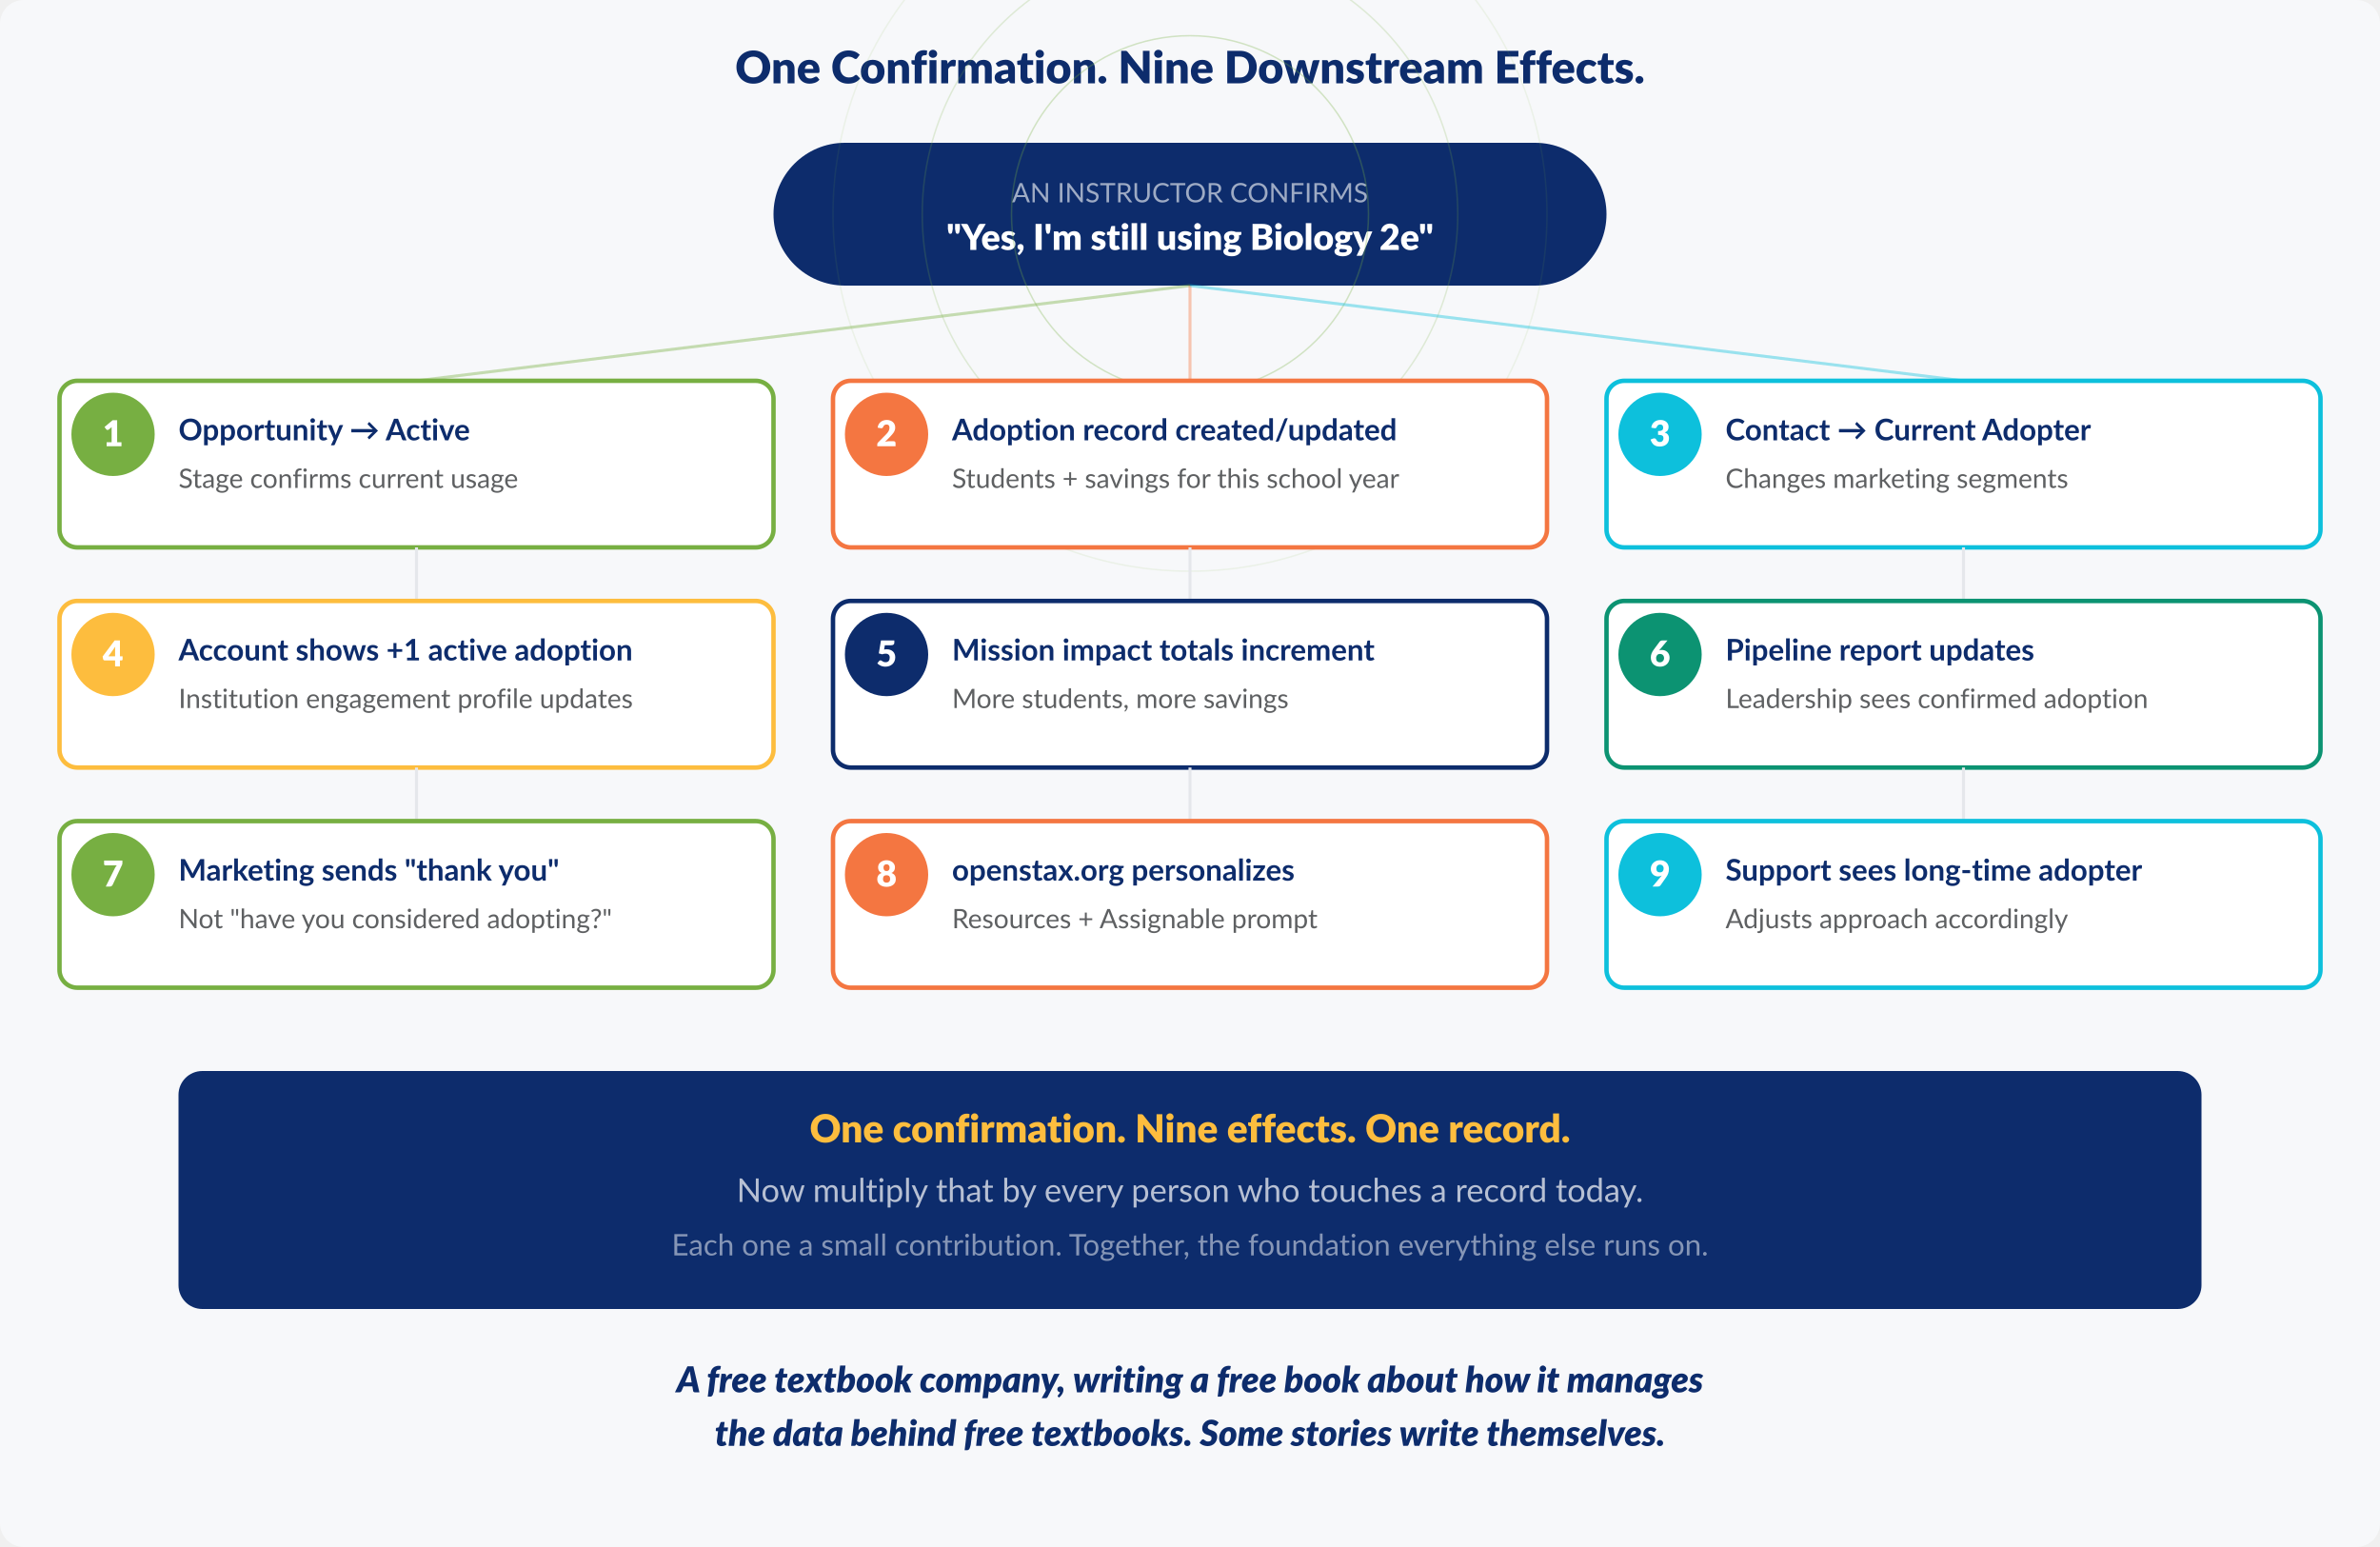
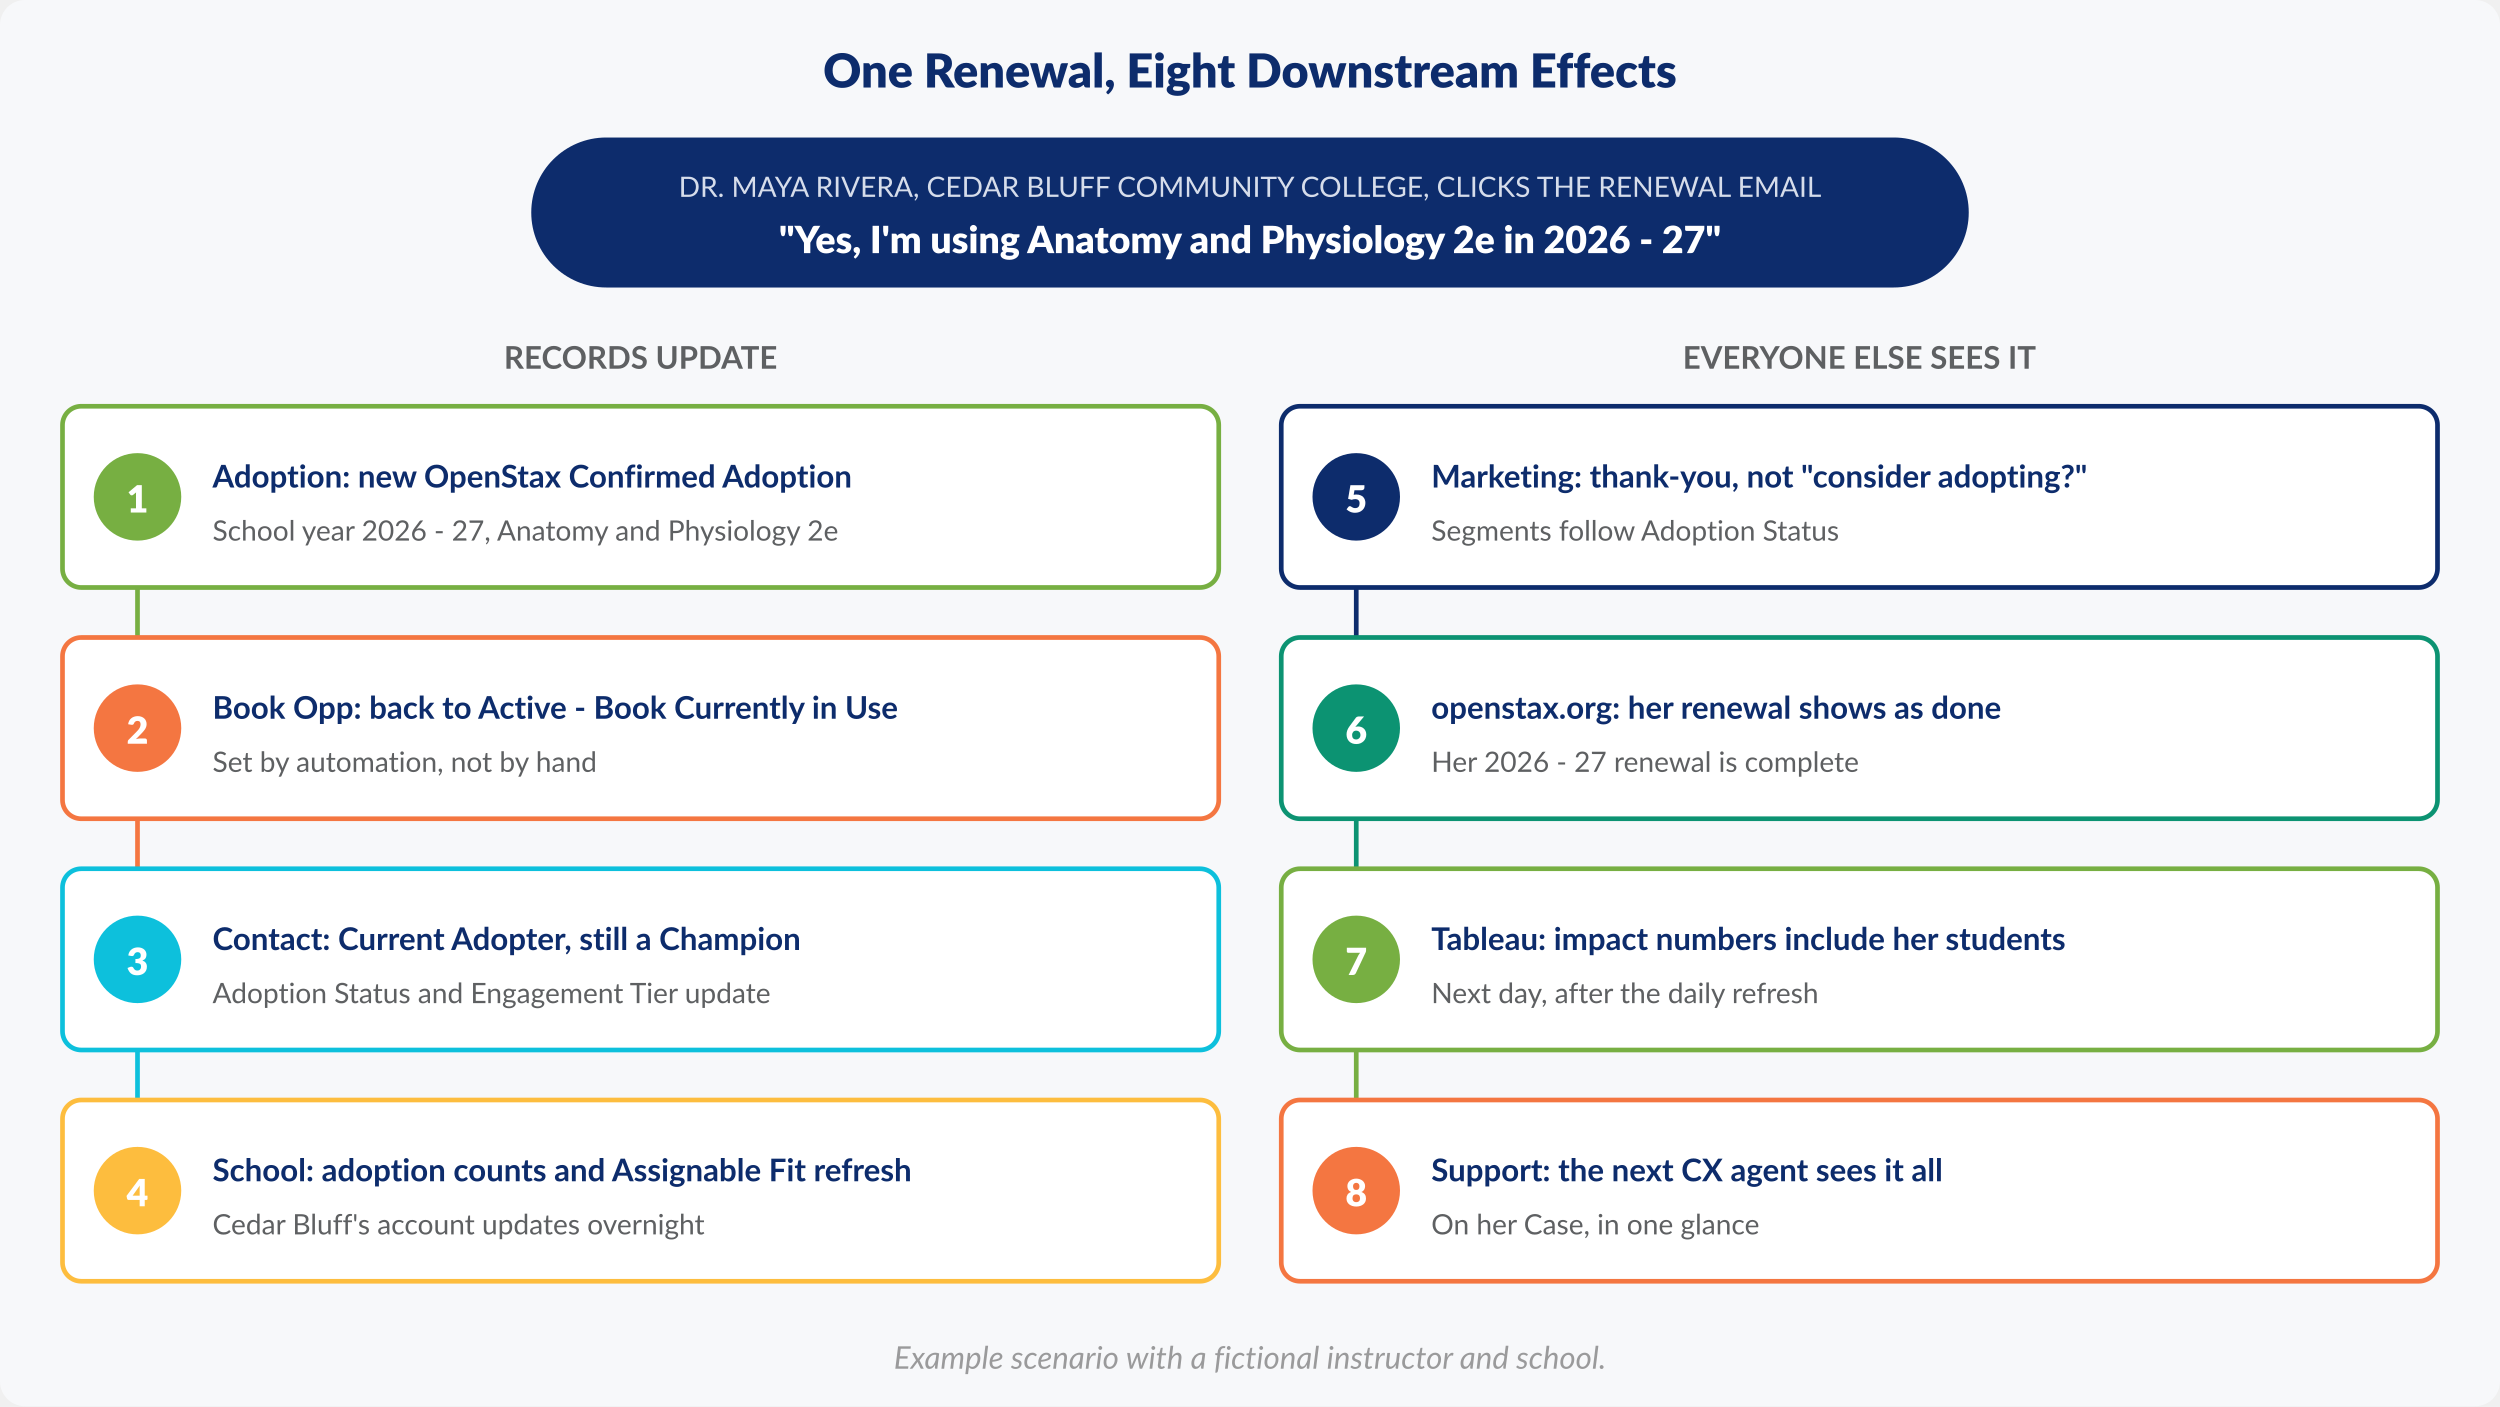
- <svg xmlns="http://www.w3.org/2000/svg" viewBox="0 0 800 520" font-family="Lato, -apple-system, sans-serif">
-   <rect width="800" height="520" fill="#F7F8FA" rx="8" />
-   <text x="400" y="28" fill="#0D2C6C" font-size="15" font-weight="900" text-anchor="middle">One Confirmation. Nine Downstream Effects.</text>
-   <rect x="260" y="48" width="280" height="48" rx="24" fill="#0D2C6C" />
-   <text x="400" y="68" fill="rgba(255,255,255,0.6)" font-size="9" text-anchor="middle">AN INSTRUCTOR CONFIRMS</text>
-   <text x="400" y="84" fill="#fff" font-size="12" font-weight="900" text-anchor="middle">"Yes, I'm still using Biology 2e"</text>
-   <circle cx="400" cy="72" r="60" fill="none" stroke="#77AF42" stroke-width="0.5" opacity="0.3" />
-   <circle cx="400" cy="72" r="90" fill="none" stroke="#77AF42" stroke-width="0.5" opacity="0.2" />
-   <circle cx="400" cy="72" r="120" fill="none" stroke="#77AF42" stroke-width="0.5" opacity="0.1" />
-   <line x1="400" y1="96" x2="140" y2="128" stroke="#77AF42" stroke-width="1" opacity="0.4" />
-   <line x1="400" y1="96" x2="400" y2="128" stroke="#F47641" stroke-width="1" opacity="0.4" />
-   <line x1="400" y1="96" x2="660" y2="128" stroke="#0DC0DC" stroke-width="1" opacity="0.4" />
-   <rect x="20" y="128" width="240" height="56" rx="6" fill="#fff" stroke="#77AF42" stroke-width="1.5" />
-   <rect x="24" y="132" width="28" height="28" rx="14" fill="#77AF42" />
-   <text x="38" y="150" fill="#fff" font-size="12" font-weight="900" text-anchor="middle">1</text>
-   <text x="60" y="148" fill="#0D2C6C" font-size="10" font-weight="700">Opportunity → Active</text>
-   <text x="60" y="164" fill="#5E6062" font-size="9">Stage confirms current usage</text>
-   <rect x="280" y="128" width="240" height="56" rx="6" fill="#fff" stroke="#F47641" stroke-width="1.5" />
-   <rect x="284" y="132" width="28" height="28" rx="14" fill="#F47641" />
-   <text x="298" y="150" fill="#fff" font-size="12" font-weight="900" text-anchor="middle">2</text>
-   <text x="320" y="148" fill="#0D2C6C" font-size="10" font-weight="700">Adoption record created/updated</text>
-   <text x="320" y="164" fill="#5E6062" font-size="9">Students + savings for this school year</text>
-   <rect x="540" y="128" width="240" height="56" rx="6" fill="#fff" stroke="#0DC0DC" stroke-width="1.5" />
-   <rect x="544" y="132" width="28" height="28" rx="14" fill="#0DC0DC" />
-   <text x="558" y="150" fill="#fff" font-size="12" font-weight="900" text-anchor="middle">3</text>
-   <text x="580" y="148" fill="#0D2C6C" font-size="10" font-weight="700">Contact → Current Adopter</text>
-   <text x="580" y="164" fill="#5E6062" font-size="9">Changes marketing segments</text>
-   <line x1="140" y1="184" x2="140" y2="202" stroke="#E5E7EB" stroke-width="1" />
-   <line x1="400" y1="184" x2="400" y2="202" stroke="#E5E7EB" stroke-width="1" />
-   <line x1="660" y1="184" x2="660" y2="202" stroke="#E5E7EB" stroke-width="1" />
-   <rect x="20" y="202" width="240" height="56" rx="6" fill="#fff" stroke="#FDBD3E" stroke-width="1.5" />
-   <rect x="24" y="206" width="28" height="28" rx="14" fill="#FDBD3E" />
-   <text x="38" y="224" fill="#fff" font-size="12" font-weight="900" text-anchor="middle">4</text>
-   <text x="60" y="222" fill="#0D2C6C" font-size="10" font-weight="700">Account shows +1 active adoption</text>
-   <text x="60" y="238" fill="#5E6062" font-size="9">Institution engagement profile updates</text>
-   <rect x="280" y="202" width="240" height="56" rx="6" fill="#fff" stroke="#0D2C6C" stroke-width="1.5" />
-   <rect x="284" y="206" width="28" height="28" rx="14" fill="#0D2C6C" />
-   <text x="298" y="224" fill="#fff" font-size="12" font-weight="900" text-anchor="middle">5</text>
-   <text x="320" y="222" fill="#0D2C6C" font-size="10" font-weight="700">Mission impact totals increment</text>
-   <text x="320" y="238" fill="#5E6062" font-size="9">More students, more savings</text>
-   <rect x="540" y="202" width="240" height="56" rx="6" fill="#fff" stroke="#0C9372" stroke-width="1.5" />
-   <rect x="544" y="206" width="28" height="28" rx="14" fill="#0C9372" />
-   <text x="558" y="224" fill="#fff" font-size="12" font-weight="900" text-anchor="middle">6</text>
-   <text x="580" y="222" fill="#0D2C6C" font-size="10" font-weight="700">Pipeline report updates</text>
-   <text x="580" y="238" fill="#5E6062" font-size="9">Leadership sees confirmed adoption</text>
-   <line x1="140" y1="258" x2="140" y2="276" stroke="#E5E7EB" stroke-width="1" />
-   <line x1="400" y1="258" x2="400" y2="276" stroke="#E5E7EB" stroke-width="1" />
-   <line x1="660" y1="258" x2="660" y2="276" stroke="#E5E7EB" stroke-width="1" />
-   <rect x="20" y="276" width="240" height="56" rx="6" fill="#fff" stroke="#77AF42" stroke-width="1.5" />
-   <rect x="24" y="280" width="28" height="28" rx="14" fill="#77AF42" />
-   <text x="38" y="298" fill="#fff" font-size="12" font-weight="900" text-anchor="middle">7</text>
-   <text x="60" y="296" fill="#0D2C6C" font-size="10" font-weight="700">Marketing sends "thank you"</text>
-   <text x="60" y="312" fill="#5E6062" font-size="9">Not "have you considered adopting?"</text>
-   <rect x="280" y="276" width="240" height="56" rx="6" fill="#fff" stroke="#F47641" stroke-width="1.5" />
-   <rect x="284" y="280" width="28" height="28" rx="14" fill="#F47641" />
-   <text x="298" y="298" fill="#fff" font-size="12" font-weight="900" text-anchor="middle">8</text>
-   <text x="320" y="296" fill="#0D2C6C" font-size="10" font-weight="700">openstax.org personalizes</text>
-   <text x="320" y="312" fill="#5E6062" font-size="9">Resources + Assignable prompt</text>
-   <rect x="540" y="276" width="240" height="56" rx="6" fill="#fff" stroke="#0DC0DC" stroke-width="1.5" />
-   <rect x="544" y="280" width="28" height="28" rx="14" fill="#0DC0DC" />
-   <text x="558" y="298" fill="#fff" font-size="12" font-weight="900" text-anchor="middle">9</text>
-   <text x="580" y="296" fill="#0D2C6C" font-size="10" font-weight="700">Support sees long-time adopter</text>
-   <text x="580" y="312" fill="#5E6062" font-size="9">Adjusts approach accordingly</text>
-   <rect x="60" y="360" width="680" height="80" rx="8" fill="#0D2C6C" />
-   <text x="400" y="384" fill="#FDBD3E" font-size="13" font-weight="900" text-anchor="middle">One confirmation. Nine effects. One record.</text>
-   <text x="400" y="404" fill="rgba(255,255,255,0.7)" font-size="11" text-anchor="middle">Now multiply that by every person who touches a record today.</text>
-   <text x="400" y="422" fill="rgba(255,255,255,0.5)" font-size="10" text-anchor="middle">Each one a small contribution. Together, the foundation everything else runs on.</text>
-   <text x="400" y="468" fill="#0D2C6C" font-size="12" font-weight="900" font-style="italic" text-anchor="middle">A free textbook company, writing a free book about how it manages</text>
-   <text x="400" y="486" fill="#0D2C6C" font-size="12" font-weight="900" font-style="italic" text-anchor="middle">the data behind free textbooks. Some stories write themselves.</text>
+ <svg xmlns="http://www.w3.org/2000/svg" viewBox="0 0 800 450" font-family="Lato, -apple-system, sans-serif">
+   <rect width="800" height="450" fill="#F7F8FA" rx="8" />
+   <text x="400" y="28" fill="#0D2C6C" font-size="15" font-weight="900" text-anchor="middle">One Renewal, Eight Downstream Effects</text>
+   <rect x="170" y="44" width="460" height="48" rx="24" fill="#0D2C6C" />
+   <text x="400" y="63" fill="#D6DDEB" font-size="9" text-anchor="middle">DR. MAYA RIVERA, CEDAR BLUFF COMMUNITY COLLEGE, CLICKS THE RENEWAL EMAIL</text>
+   <text x="400" y="81" fill="#fff" font-size="12" font-weight="900" text-anchor="middle">"Yes, I'm using Anatomy and Physiology 2e in 2026 - 27"</text>
+   <text x="205" y="118" fill="#5E6062" font-size="10" font-weight="700" text-anchor="middle">RECORDS UPDATE</text>
+   <text x="595" y="118" fill="#5E6062" font-size="10" font-weight="700" text-anchor="middle">EVERYONE ELSE SEES IT</text>
+   <rect x="20" y="130" width="370" height="58" rx="6" fill="#fff" stroke="#77AF42" stroke-width="1.5" />
+   <circle cx="44" cy="159" r="14" fill="#77AF42" />
+   <text x="44" y="164" fill="#fff" font-size="12" font-weight="900" text-anchor="middle">1</text>
+   <text x="68" y="156" fill="#0D2C6C" font-size="10" font-weight="700">Adoption: new OpenStax Confirmed Adoption</text>
+   <text x="68" y="173" fill="#5E6062" font-size="9">School year 2026 - 27, Anatomy and Physiology 2e</text>
+   <line x1="44" y1="188" x2="44" y2="204" stroke="#77AF42" stroke-width="1.5" />
+   <rect x="20" y="204" width="370" height="58" rx="6" fill="#fff" stroke="#F47641" stroke-width="1.5" />
+   <circle cx="44" cy="233" r="14" fill="#F47641" />
+   <text x="44" y="238" fill="#fff" font-size="12" font-weight="900" text-anchor="middle">2</text>
+   <text x="68" y="230" fill="#0D2C6C" font-size="10" font-weight="700">Book Opp: back to Active - Book Currently in Use</text>
+   <text x="68" y="247" fill="#5E6062" font-size="9">Set by automation, not by hand</text>
+   <line x1="44" y1="262" x2="44" y2="278" stroke="#F47641" stroke-width="1.5" />
+   <rect x="20" y="278" width="370" height="58" rx="6" fill="#fff" stroke="#0DC0DC" stroke-width="1.5" />
+   <circle cx="44" cy="307" r="14" fill="#0DC0DC" />
+   <text x="44" y="312" fill="#fff" font-size="12" font-weight="900" text-anchor="middle">3</text>
+   <text x="68" y="304" fill="#0D2C6C" font-size="10" font-weight="700">Contact: Current Adopter, still a Champion</text>
+   <text x="68" y="321" fill="#5E6062" font-size="9">Adoption Status and Engagement Tier update</text>
+   <line x1="44" y1="336" x2="44" y2="352" stroke="#0DC0DC" stroke-width="1.5" />
+   <rect x="20" y="352" width="370" height="58" rx="6" fill="#fff" stroke="#FDBD3E" stroke-width="1.5" />
+   <circle cx="44" cy="381" r="14" fill="#FDBD3E" />
+   <text x="44" y="386" fill="#fff" font-size="12" font-weight="900" text-anchor="middle">4</text>
+   <text x="68" y="378" fill="#0D2C6C" font-size="10" font-weight="700">School: adoption counts and Assignable Fit refresh</text>
+   <text x="68" y="395" fill="#5E6062" font-size="9">Cedar Bluff's account updates overnight</text>
+   <rect x="410" y="130" width="370" height="58" rx="6" fill="#fff" stroke="#0D2C6C" stroke-width="1.5" />
+   <circle cx="434" cy="159" r="14" fill="#0D2C6C" />
+   <text x="434" y="164" fill="#fff" font-size="12" font-weight="900" text-anchor="middle">5</text>
+   <text x="458" y="156" fill="#0D2C6C" font-size="10" font-weight="700">Marketing: thank-you, not "consider adopting?"</text>
+   <text x="458" y="173" fill="#5E6062" font-size="9">Segments follow Adoption Status</text>
+   <line x1="434" y1="188" x2="434" y2="204" stroke="#0D2C6C" stroke-width="1.5" />
+   <rect x="410" y="204" width="370" height="58" rx="6" fill="#fff" stroke="#0C9372" stroke-width="1.5" />
+   <circle cx="434" cy="233" r="14" fill="#0C9372" />
+   <text x="434" y="238" fill="#fff" font-size="12" font-weight="900" text-anchor="middle">6</text>
+   <text x="458" y="230" fill="#0D2C6C" font-size="10" font-weight="700">openstax.org: her renewal shows as done</text>
+   <text x="458" y="247" fill="#5E6062" font-size="9">Her 2026 - 27 renewal is complete</text>
+   <line x1="434" y1="262" x2="434" y2="278" stroke="#0C9372" stroke-width="1.5" />
+   <rect x="410" y="278" width="370" height="58" rx="6" fill="#fff" stroke="#77AF42" stroke-width="1.5" />
+   <circle cx="434" cy="307" r="14" fill="#77AF42" />
+   <text x="434" y="312" fill="#fff" font-size="12" font-weight="900" text-anchor="middle">7</text>
+   <text x="458" y="304" fill="#0D2C6C" font-size="10" font-weight="700">Tableau: impact numbers include her students</text>
+   <text x="458" y="321" fill="#5E6062" font-size="9">Next day, after the daily refresh</text>
+   <line x1="434" y1="336" x2="434" y2="352" stroke="#77AF42" stroke-width="1.5" />
+   <rect x="410" y="352" width="370" height="58" rx="6" fill="#fff" stroke="#F47641" stroke-width="1.5" />
+   <circle cx="434" cy="381" r="14" fill="#F47641" />
+   <text x="434" y="386" fill="#fff" font-size="12" font-weight="900" text-anchor="middle">8</text>
+   <text x="458" y="378" fill="#0D2C6C" font-size="10" font-weight="700">Support: the next CX agent sees it all</text>
+   <text x="458" y="395" fill="#5E6062" font-size="9">On her Case, in one glance</text>
+   <text x="400" y="438" fill="#9A9A9B" font-size="10" font-style="italic" text-anchor="middle">Example scenario with a fictional instructor and school.</text>
</svg>
